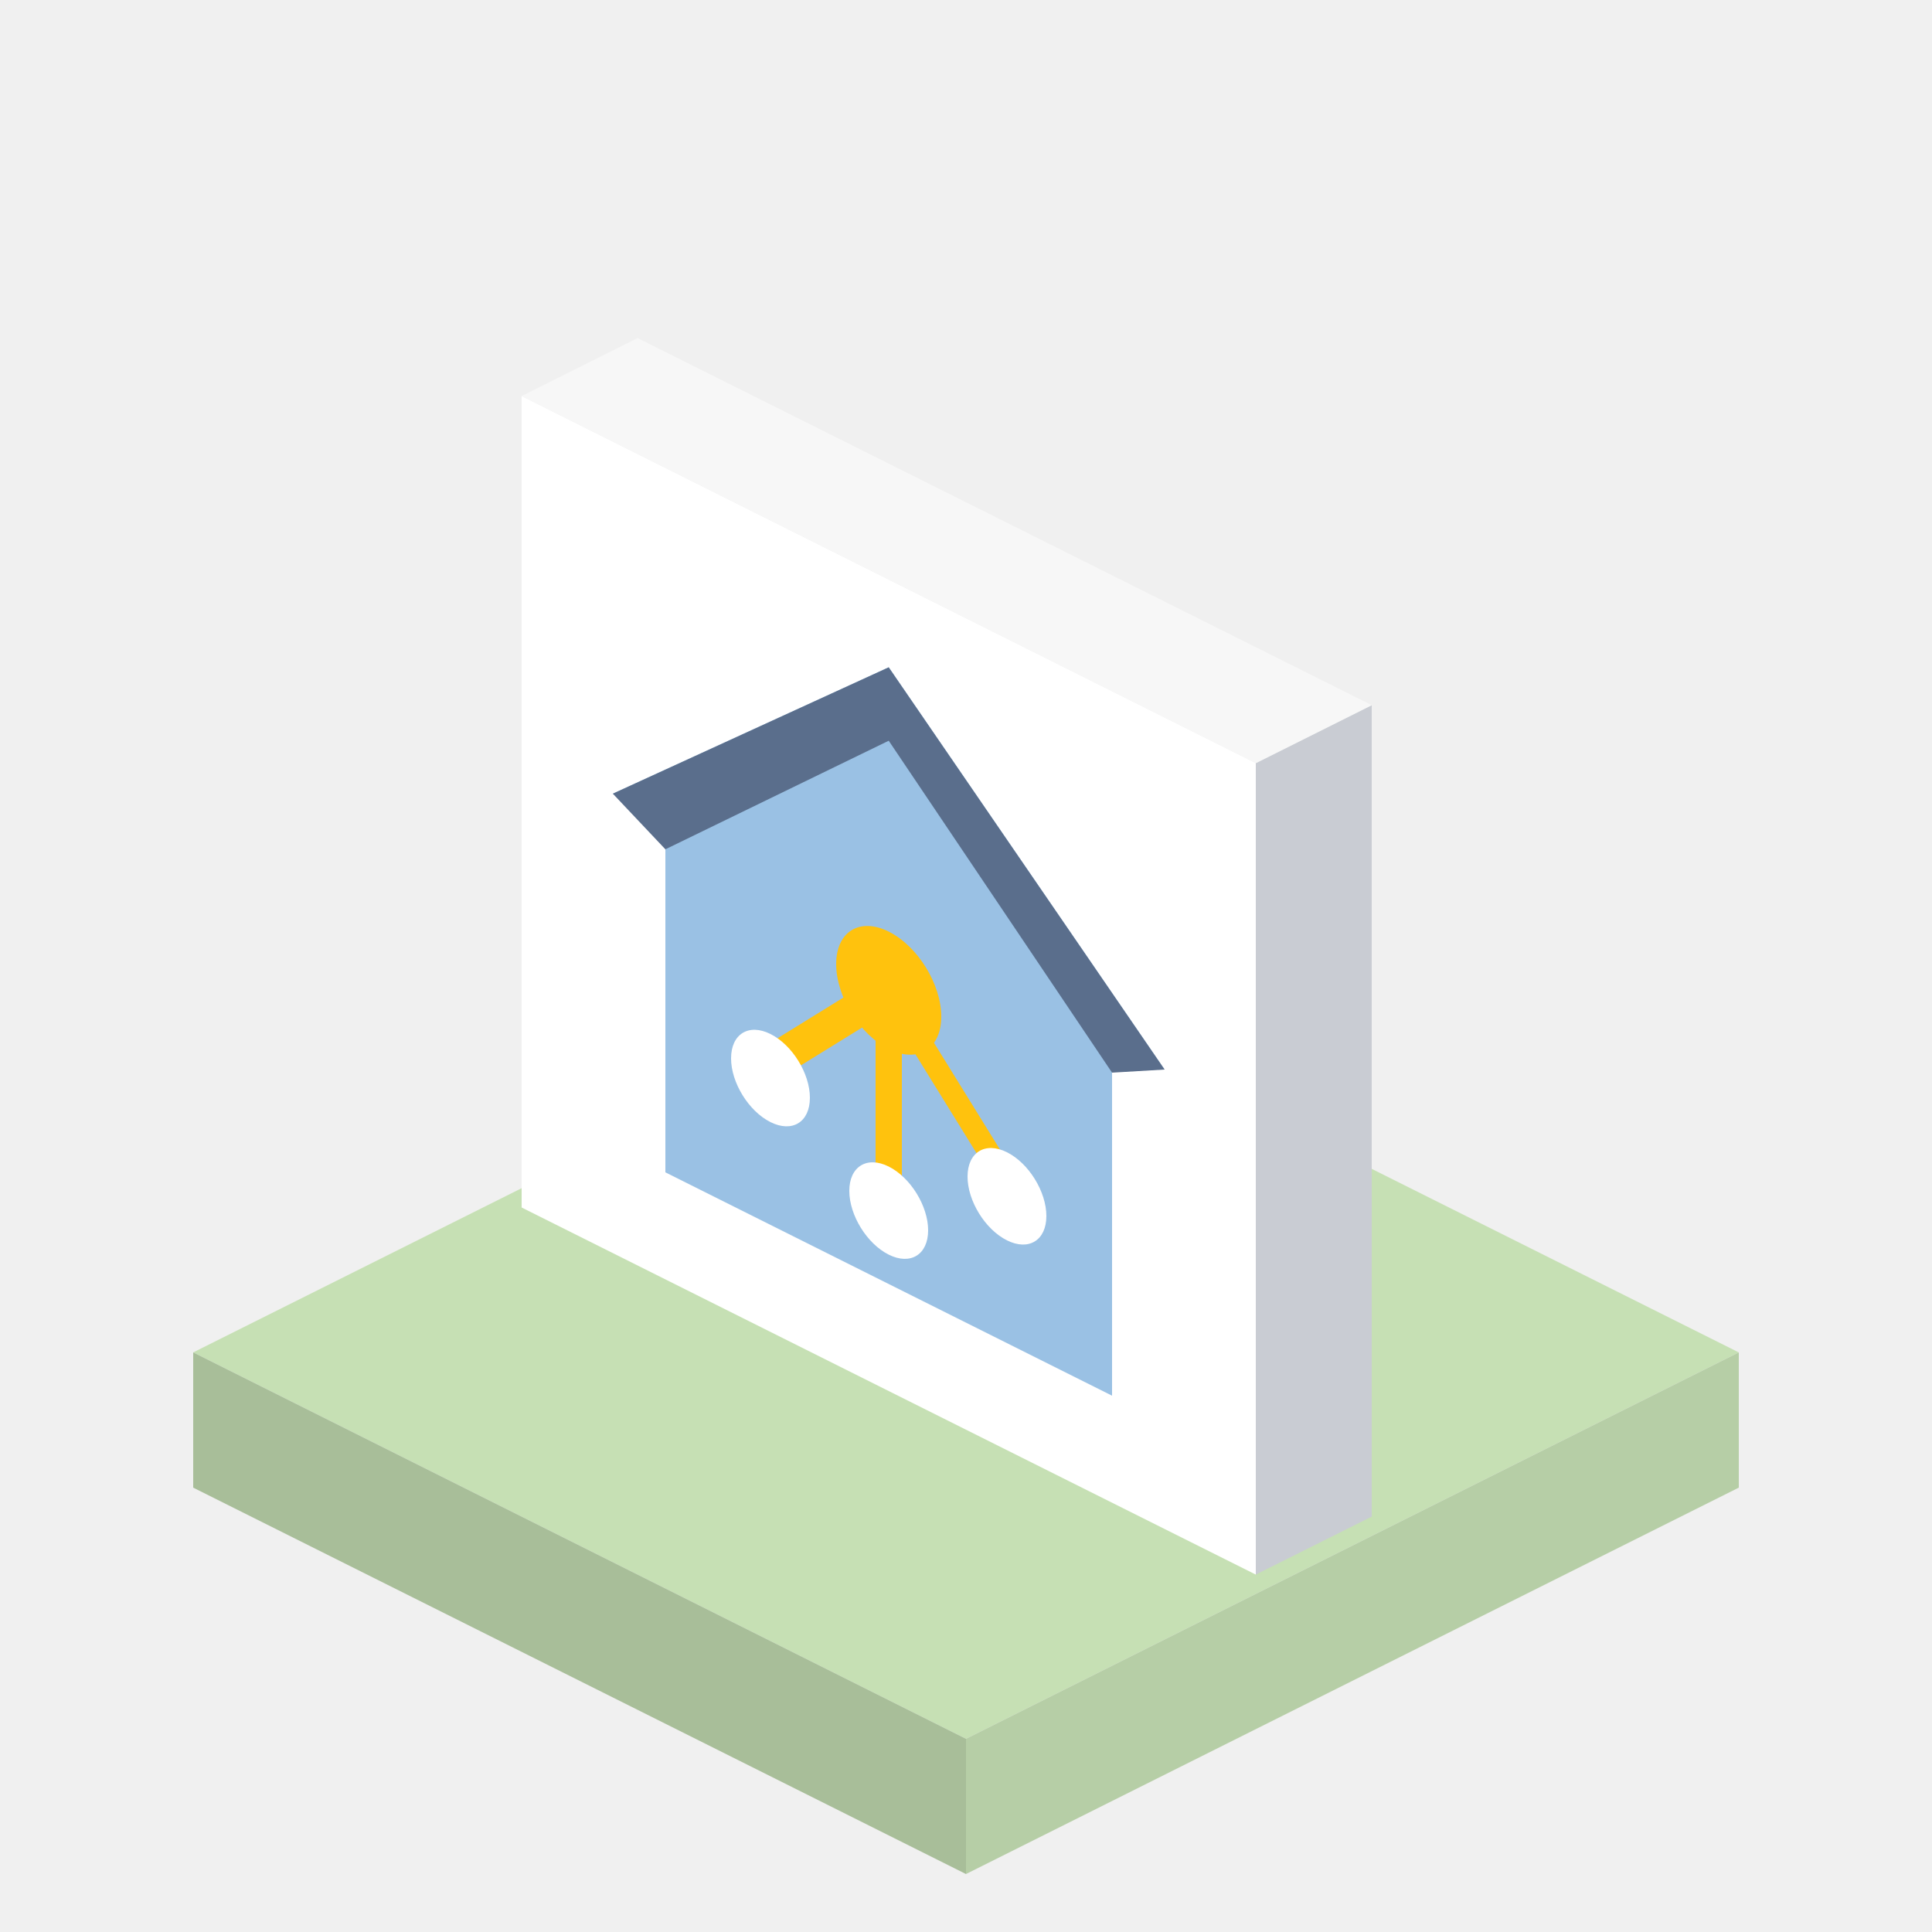
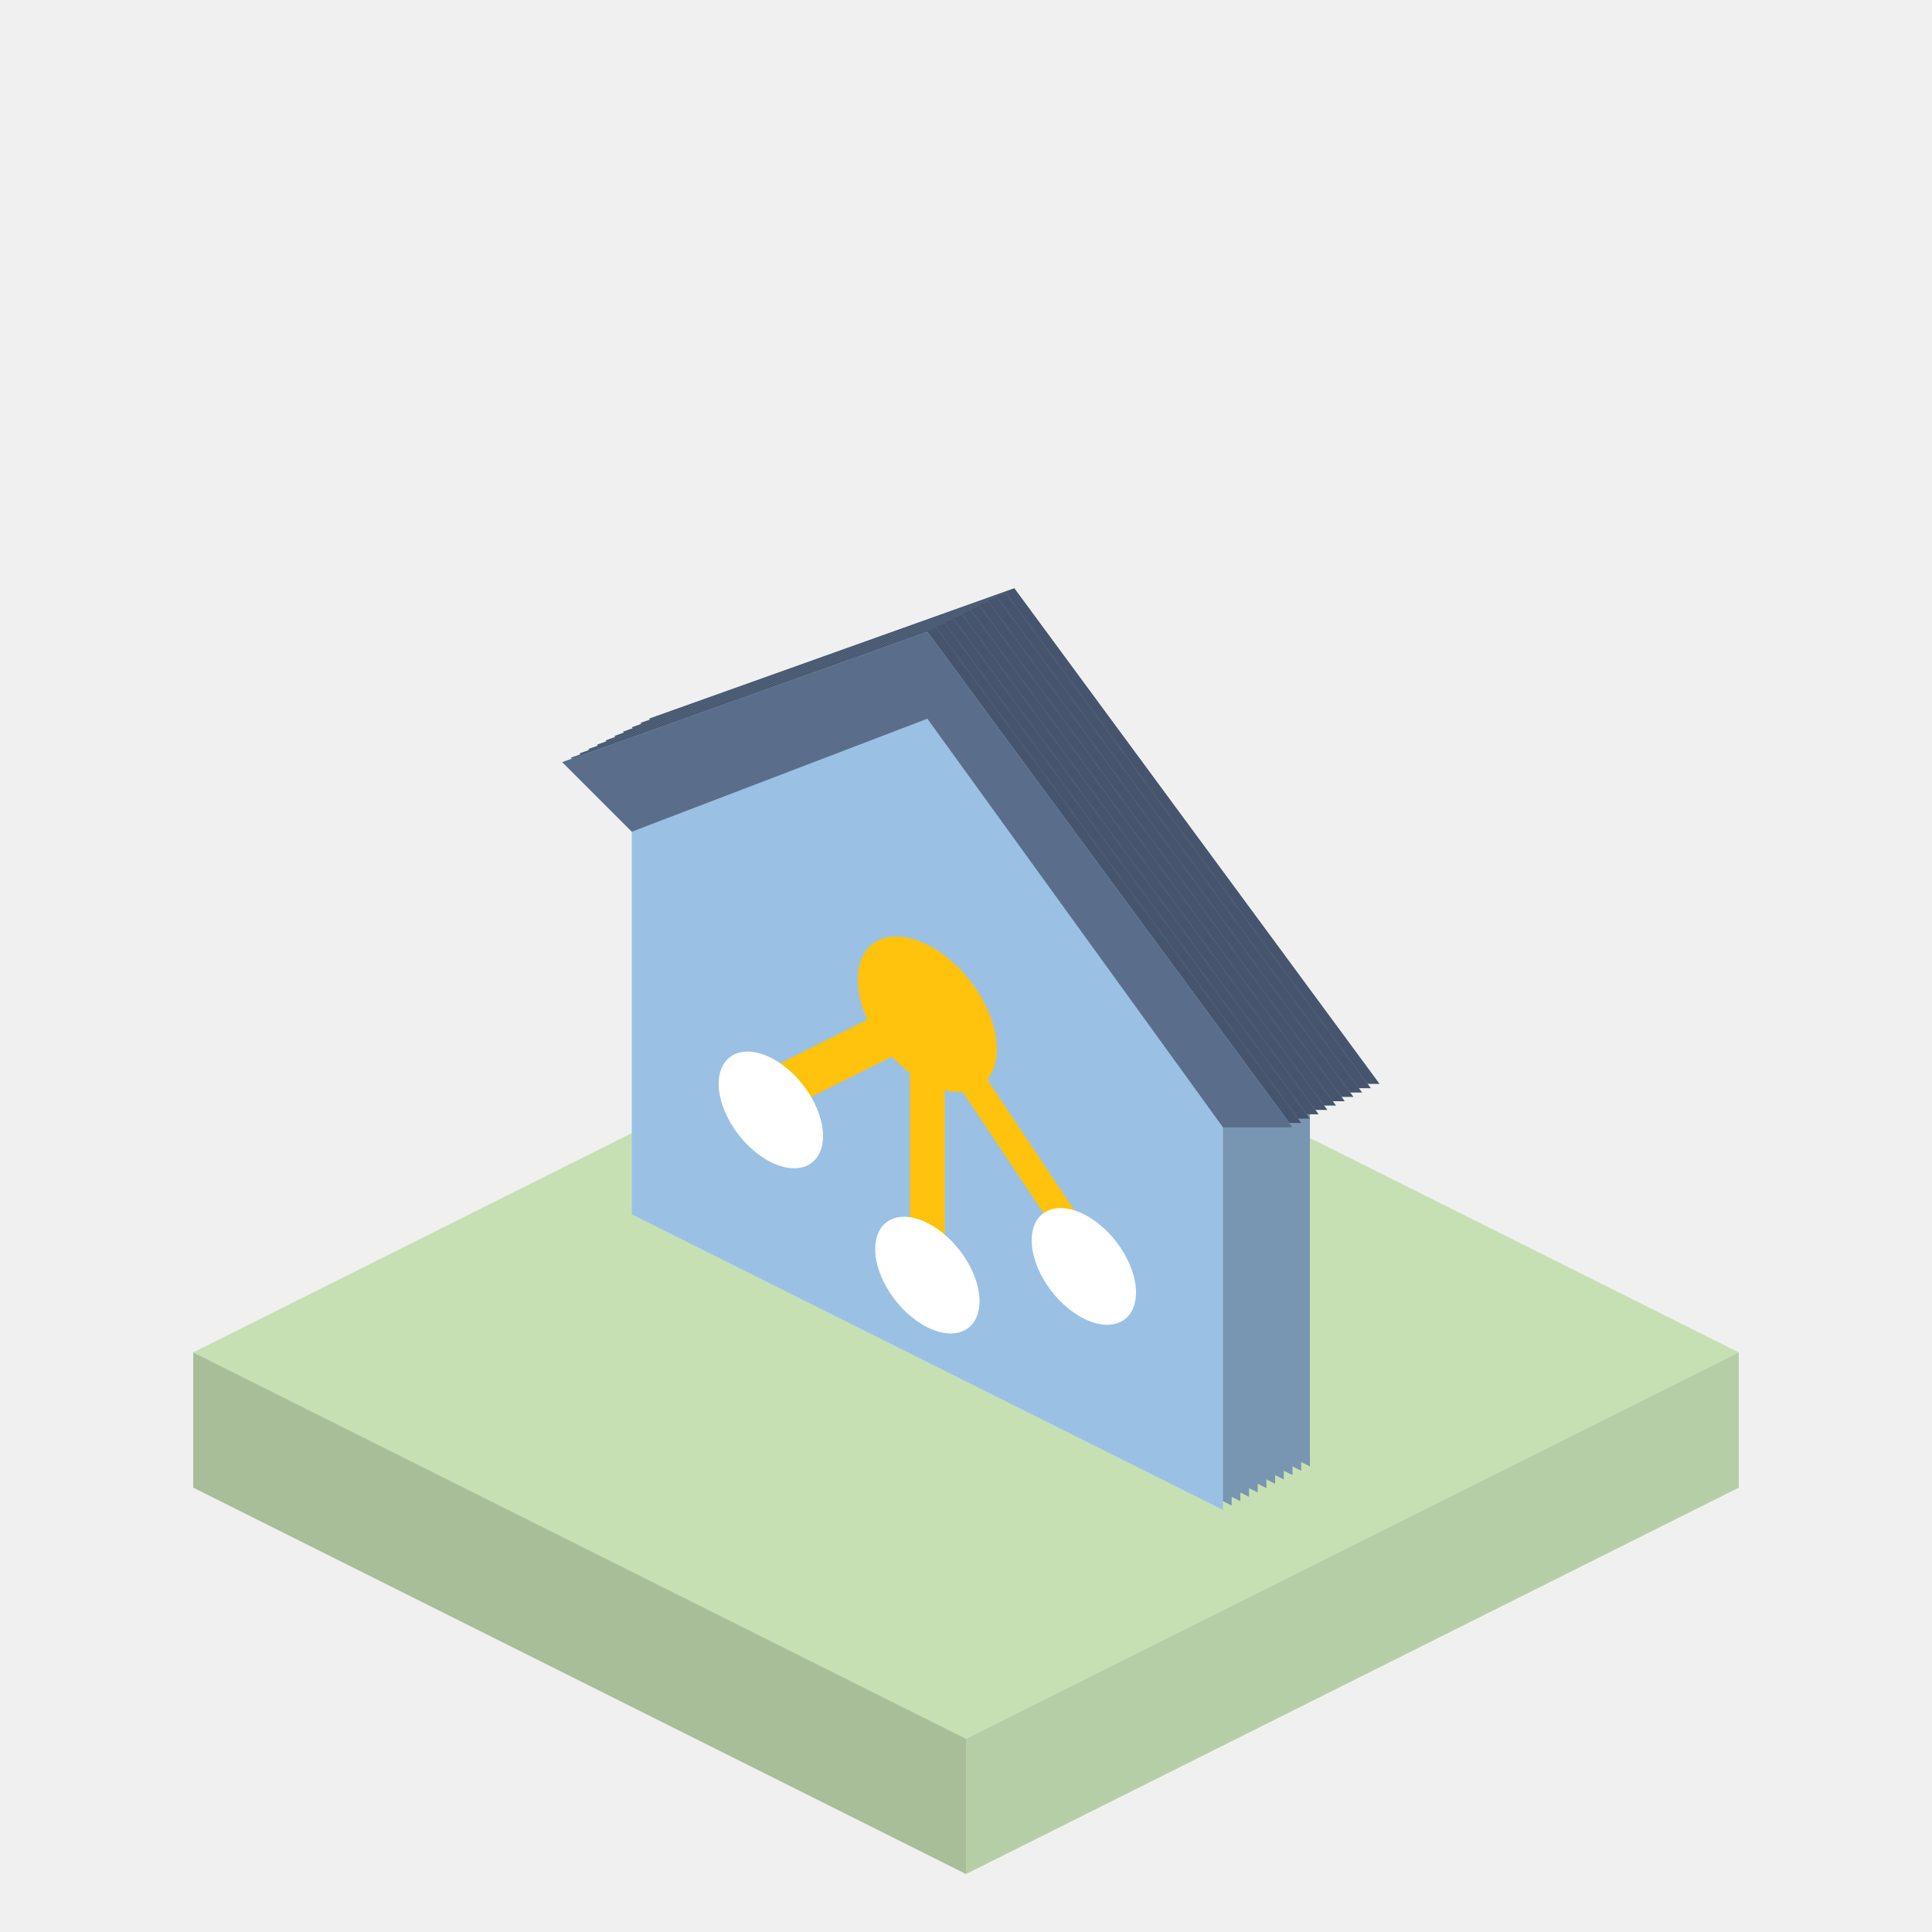
<svg xmlns="http://www.w3.org/2000/svg" viewBox="0 0 200 200">
  <polygon points="20.0,140.0 100.0,100.0 180.0,140.0 100.0,180.0" fill="#C6E0B4" />
  <polygon points="20.0,140.0 100.0,180.0 100.0,194.0 20.0,154.0" fill="#A8BE99" />
  <polygon points="100.0,180.0 180.0,140.0 180.0,154.0 100.0,194.0" fill="#B6CEA6" />
-   <polygon points="54.0,125.0 130.0,163.0 130.0,79.0 54.0,41.0" fill="#FFFFFF" />
-   <polygon points="130.0,163.0 142.0,157.0 142.0,73.0 130.0,79.0" fill="#C9CCD3" />
-   <polygon points="54.0,41.0 66.0,35.0 142.0,73.0 130.0,79.0" fill="#F7F7F7" />
-   <g transform="matrix(0.68 0.34 0 0.76 58.00 46.00)">
+   <g transform="matrix(0.9 0.45 0 0.9 60.00 31.20)">
+     <polygon points="50,8 92,44 84,44 84,92 16,92 16,44 8,44" fill="#7896B1" />
+     <polygon points="50,8 92,44 84,48 50,18 16,48 8,44" fill="#46556D" />
+     <g stroke="#C6970A" stroke-width="4" stroke-linecap="round">
+       <line x1="50" y1="52" x2="32" y2="70" />
+       <line x1="50" y1="52" x2="68" y2="70" />
+       <line x1="50" y1="52" x2="50" y2="80" />
+     </g>
+     <circle cx="50" cy="52" r="8" fill="#C6970A" />
+     <circle cx="32" cy="72" r="6" fill="#C6C6C6" />
+     <circle cx="68" cy="72" r="6" fill="#C6C6C6" />
+     <circle cx="50" cy="82" r="6" fill="#C6C6C6" />
+   </g>
+   <g transform="matrix(0.9 0.45 0 0.9 59.10 31.65)">
+     <polygon points="50,8 92,44 84,44 84,92 16,92 16,44 8,44" fill="#7896B1" />
+     <polygon points="50,8 92,44 84,48 50,18 16,48 8,44" fill="#46556D" />
+     <g stroke="#C6970A" stroke-width="4" stroke-linecap="round">
+       <line x1="50" y1="52" x2="32" y2="70" />
+       <line x1="50" y1="52" x2="68" y2="70" />
+       <line x1="50" y1="52" x2="50" y2="80" />
+     </g>
+     <circle cx="50" cy="52" r="8" fill="#C6970A" />
+     <circle cx="32" cy="72" r="6" fill="#C6C6C6" />
+     <circle cx="68" cy="72" r="6" fill="#C6C6C6" />
+     <circle cx="50" cy="82" r="6" fill="#C6C6C6" />
+   </g>
+   <g transform="matrix(0.9 0.45 0 0.9 58.20 32.10)">
+     <polygon points="50,8 92,44 84,44 84,92 16,92 16,44 8,44" fill="#7896B1" />
+     <polygon points="50,8 92,44 84,48 50,18 16,48 8,44" fill="#46556D" />
+     <g stroke="#C6970A" stroke-width="4" stroke-linecap="round">
+       <line x1="50" y1="52" x2="32" y2="70" />
+       <line x1="50" y1="52" x2="68" y2="70" />
+       <line x1="50" y1="52" x2="50" y2="80" />
+     </g>
+     <circle cx="50" cy="52" r="8" fill="#C6970A" />
+     <circle cx="32" cy="72" r="6" fill="#C6C6C6" />
+     <circle cx="68" cy="72" r="6" fill="#C6C6C6" />
+     <circle cx="50" cy="82" r="6" fill="#C6C6C6" />
+   </g>
+   <g transform="matrix(0.9 0.45 0 0.9 57.30 32.55)">
+     <polygon points="50,8 92,44 84,44 84,92 16,92 16,44 8,44" fill="#7896B1" />
+     <polygon points="50,8 92,44 84,48 50,18 16,48 8,44" fill="#46556D" />
+     <g stroke="#C6970A" stroke-width="4" stroke-linecap="round">
+       <line x1="50" y1="52" x2="32" y2="70" />
+       <line x1="50" y1="52" x2="68" y2="70" />
+       <line x1="50" y1="52" x2="50" y2="80" />
+     </g>
+     <circle cx="50" cy="52" r="8" fill="#C6970A" />
+     <circle cx="32" cy="72" r="6" fill="#C6C6C6" />
+     <circle cx="68" cy="72" r="6" fill="#C6C6C6" />
+     <circle cx="50" cy="82" r="6" fill="#C6C6C6" />
+   </g>
+   <g transform="matrix(0.9 0.45 0 0.9 56.40 33.00)">
+     <polygon points="50,8 92,44 84,44 84,92 16,92 16,44 8,44" fill="#7896B1" />
+     <polygon points="50,8 92,44 84,48 50,18 16,48 8,44" fill="#46556D" />
+     <g stroke="#C6970A" stroke-width="4" stroke-linecap="round">
+       <line x1="50" y1="52" x2="32" y2="70" />
+       <line x1="50" y1="52" x2="68" y2="70" />
+       <line x1="50" y1="52" x2="50" y2="80" />
+     </g>
+     <circle cx="50" cy="52" r="8" fill="#C6970A" />
+     <circle cx="32" cy="72" r="6" fill="#C6C6C6" />
+     <circle cx="68" cy="72" r="6" fill="#C6C6C6" />
+     <circle cx="50" cy="82" r="6" fill="#C6C6C6" />
+   </g>
+   <g transform="matrix(0.9 0.45 0 0.9 55.50 33.45)">
+     <polygon points="50,8 92,44 84,44 84,92 16,92 16,44 8,44" fill="#7896B1" />
+     <polygon points="50,8 92,44 84,48 50,18 16,48 8,44" fill="#46556D" />
+     <g stroke="#C6970A" stroke-width="4" stroke-linecap="round">
+       <line x1="50" y1="52" x2="32" y2="70" />
+       <line x1="50" y1="52" x2="68" y2="70" />
+       <line x1="50" y1="52" x2="50" y2="80" />
+     </g>
+     <circle cx="50" cy="52" r="8" fill="#C6970A" />
+     <circle cx="32" cy="72" r="6" fill="#C6C6C6" />
+     <circle cx="68" cy="72" r="6" fill="#C6C6C6" />
+     <circle cx="50" cy="82" r="6" fill="#C6C6C6" />
+   </g>
+   <g transform="matrix(0.9 0.45 0 0.9 54.60 33.90)">
+     <polygon points="50,8 92,44 84,44 84,92 16,92 16,44 8,44" fill="#7896B1" />
+     <polygon points="50,8 92,44 84,48 50,18 16,48 8,44" fill="#46556D" />
+     <g stroke="#C6970A" stroke-width="4" stroke-linecap="round">
+       <line x1="50" y1="52" x2="32" y2="70" />
+       <line x1="50" y1="52" x2="68" y2="70" />
+       <line x1="50" y1="52" x2="50" y2="80" />
+     </g>
+     <circle cx="50" cy="52" r="8" fill="#C6970A" />
+     <circle cx="32" cy="72" r="6" fill="#C6C6C6" />
+     <circle cx="68" cy="72" r="6" fill="#C6C6C6" />
+     <circle cx="50" cy="82" r="6" fill="#C6C6C6" />
+   </g>
+   <g transform="matrix(0.9 0.45 0 0.9 53.70 34.35)">
+     <polygon points="50,8 92,44 84,44 84,92 16,92 16,44 8,44" fill="#7896B1" />
+     <polygon points="50,8 92,44 84,48 50,18 16,48 8,44" fill="#46556D" />
+     <g stroke="#C6970A" stroke-width="4" stroke-linecap="round">
+       <line x1="50" y1="52" x2="32" y2="70" />
+       <line x1="50" y1="52" x2="68" y2="70" />
+       <line x1="50" y1="52" x2="50" y2="80" />
+     </g>
+     <circle cx="50" cy="52" r="8" fill="#C6970A" />
+     <circle cx="32" cy="72" r="6" fill="#C6C6C6" />
+     <circle cx="68" cy="72" r="6" fill="#C6C6C6" />
+     <circle cx="50" cy="82" r="6" fill="#C6C6C6" />
+   </g>
+   <g transform="matrix(0.9 0.45 0 0.9 52.80 34.80)">
+     <polygon points="50,8 92,44 84,44 84,92 16,92 16,44 8,44" fill="#7896B1" />
+     <polygon points="50,8 92,44 84,48 50,18 16,48 8,44" fill="#46556D" />
+     <g stroke="#C6970A" stroke-width="4" stroke-linecap="round">
+       <line x1="50" y1="52" x2="32" y2="70" />
+       <line x1="50" y1="52" x2="68" y2="70" />
+       <line x1="50" y1="52" x2="50" y2="80" />
+     </g>
+     <circle cx="50" cy="52" r="8" fill="#C6970A" />
+     <circle cx="32" cy="72" r="6" fill="#C6C6C6" />
+     <circle cx="68" cy="72" r="6" fill="#C6C6C6" />
+     <circle cx="50" cy="82" r="6" fill="#C6C6C6" />
+   </g>
+   <g transform="matrix(0.9 0.45 0 0.9 51.90 35.25)">
+     <polygon points="50,8 92,44 84,44 84,92 16,92 16,44 8,44" fill="#7896B1" />
+     <polygon points="50,8 92,44 84,48 50,18 16,48 8,44" fill="#46556D" />
+     <g stroke="#C6970A" stroke-width="4" stroke-linecap="round">
+       <line x1="50" y1="52" x2="32" y2="70" />
+       <line x1="50" y1="52" x2="68" y2="70" />
+       <line x1="50" y1="52" x2="50" y2="80" />
+     </g>
+     <circle cx="50" cy="52" r="8" fill="#C6970A" />
+     <circle cx="32" cy="72" r="6" fill="#C6C6C6" />
+     <circle cx="68" cy="72" r="6" fill="#C6C6C6" />
+     <circle cx="50" cy="82" r="6" fill="#C6C6C6" />
+   </g>
+   <g transform="matrix(0.9 0.45 0 0.9 51.00 35.70)">
    <polygon points="50,8 92,44 84,44 84,92 16,92 16,44 8,44" fill="#9AC1E4" />
    <polygon points="50,8 92,44 84,48 50,18 16,48 8,44" fill="#5A6E8C" />
    <g stroke="#FFC20D" stroke-width="4" stroke-linecap="round">
      <line x1="50" y1="52" x2="32" y2="70" />
      <line x1="50" y1="52" x2="68" y2="70" />
      <line x1="50" y1="52" x2="50" y2="80" />
    </g>
    <circle cx="50" cy="52" r="8" fill="#FFC20D" />
    <circle cx="32" cy="72" r="6" fill="#FFFFFF" />
    <circle cx="68" cy="72" r="6" fill="#FFFFFF" />
    <circle cx="50" cy="82" r="6" fill="#FFFFFF" />
  </g>
</svg>
